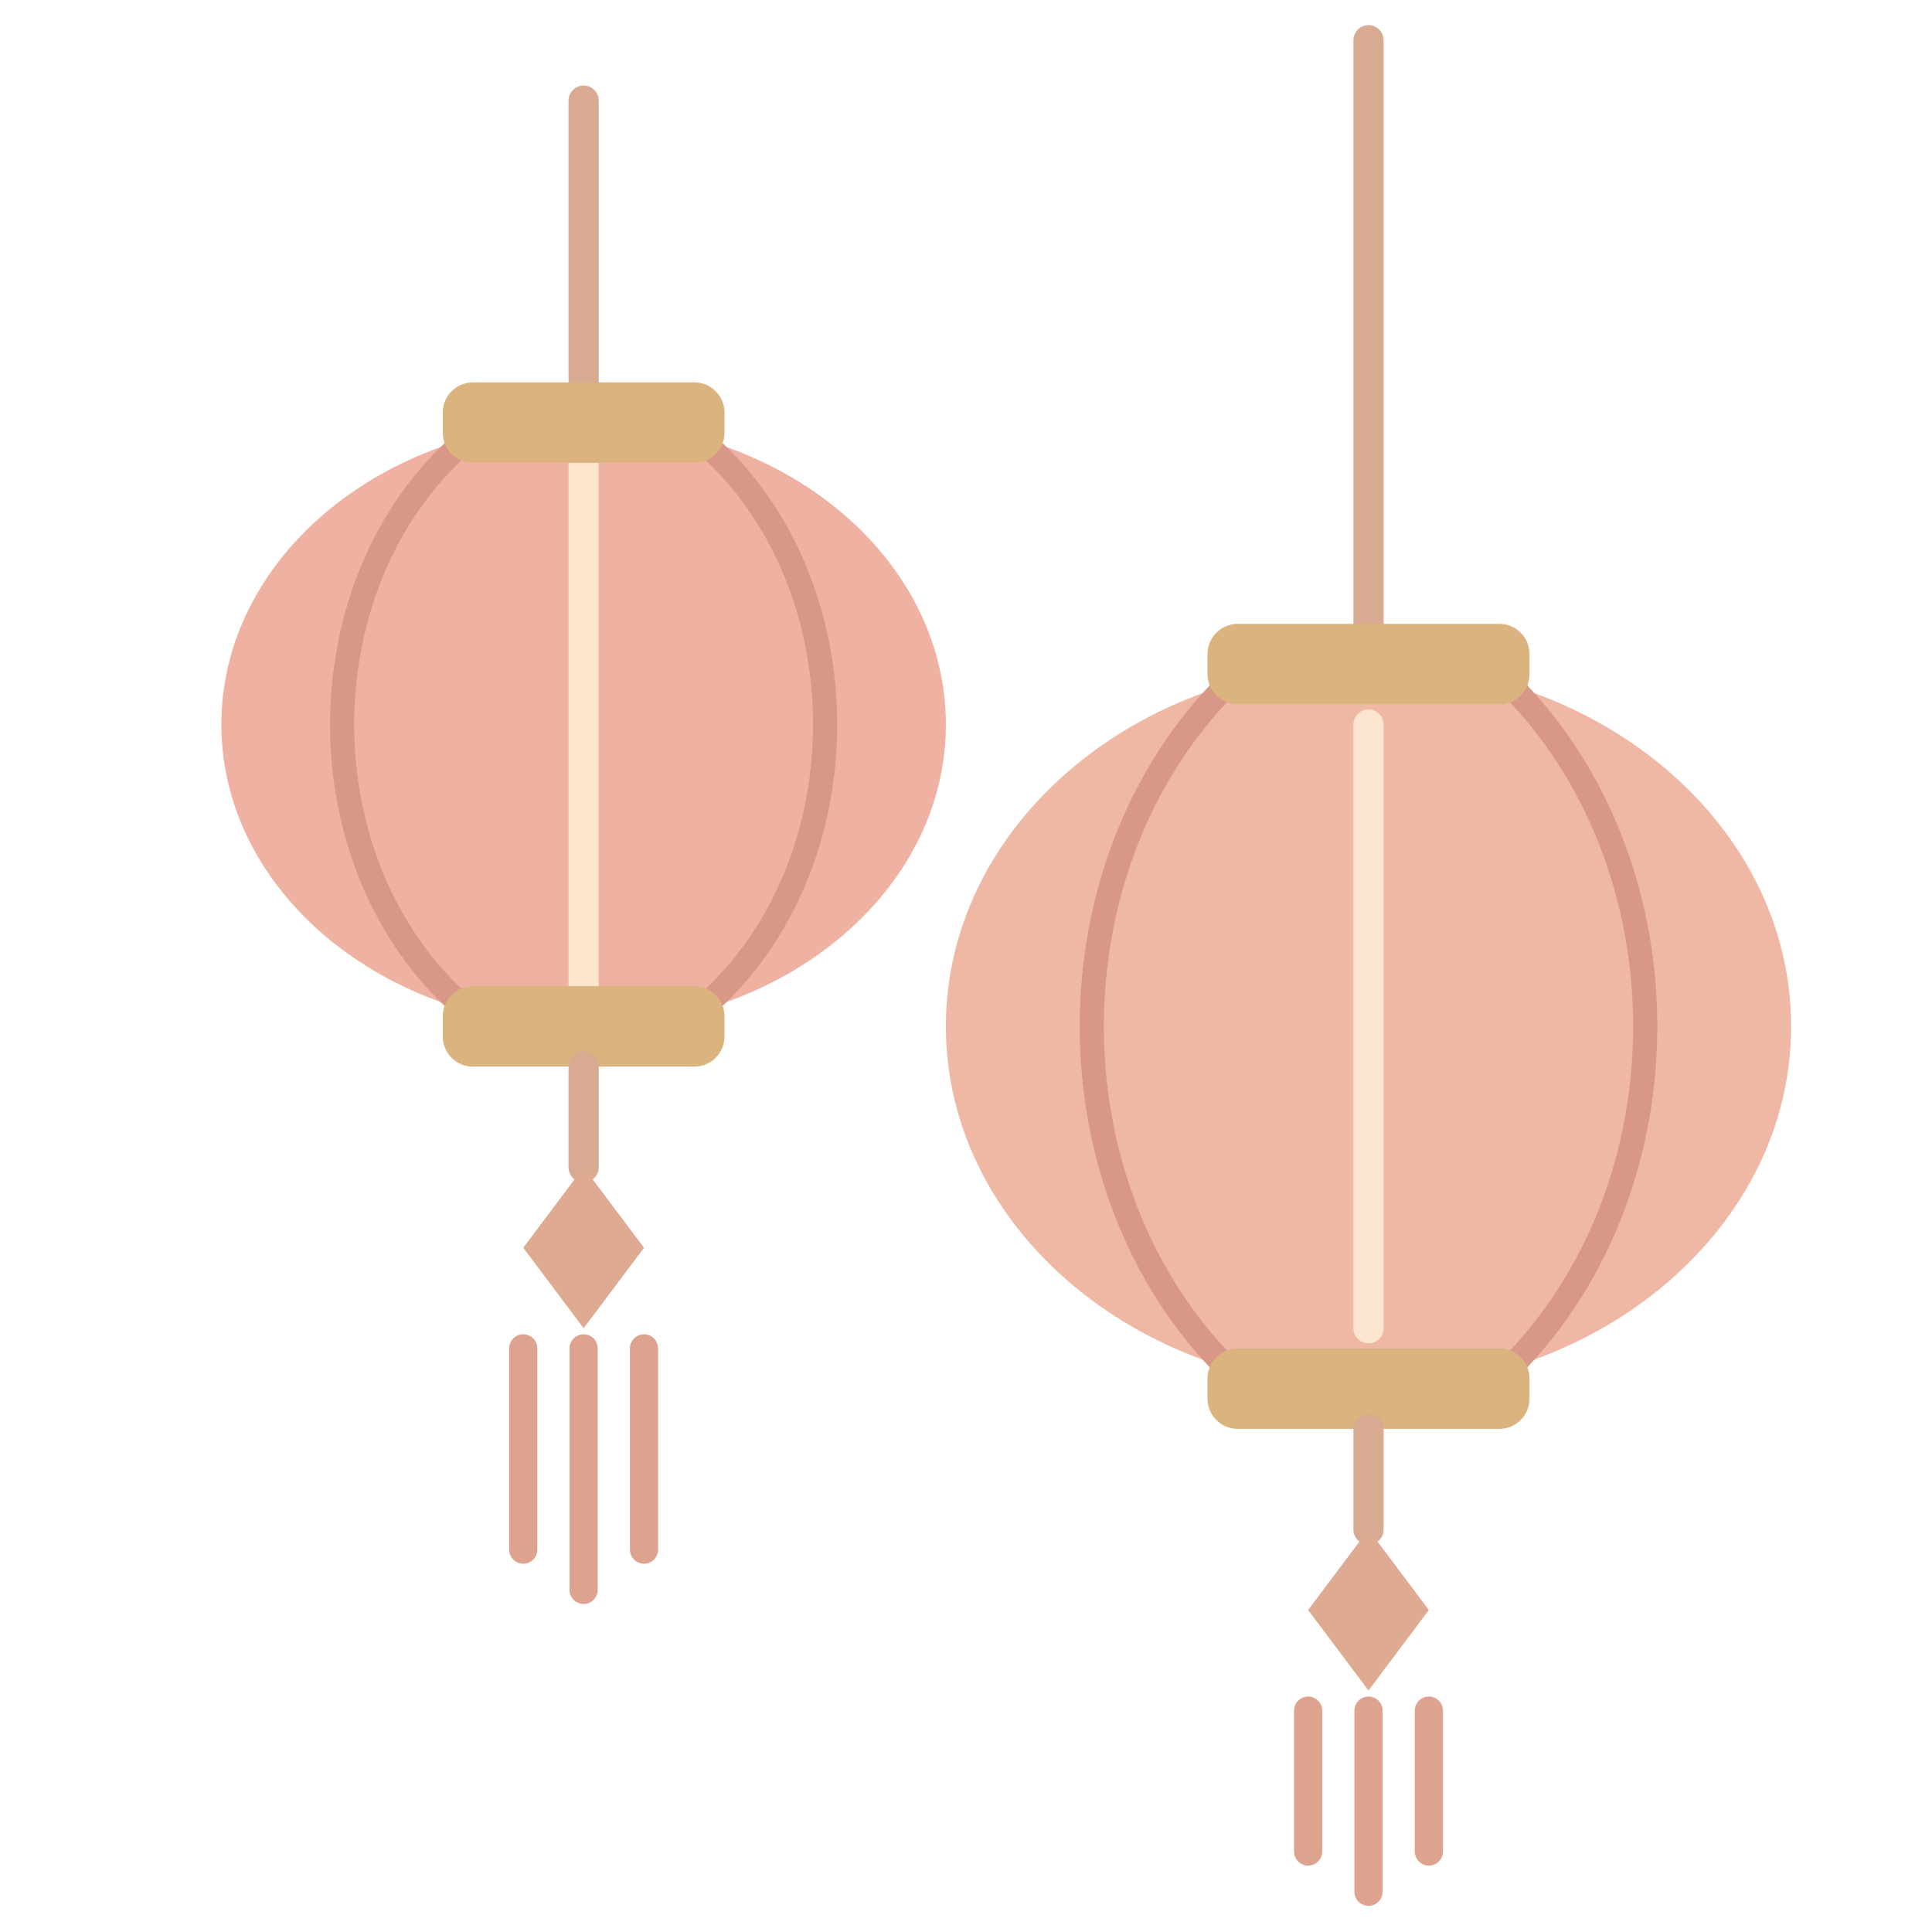
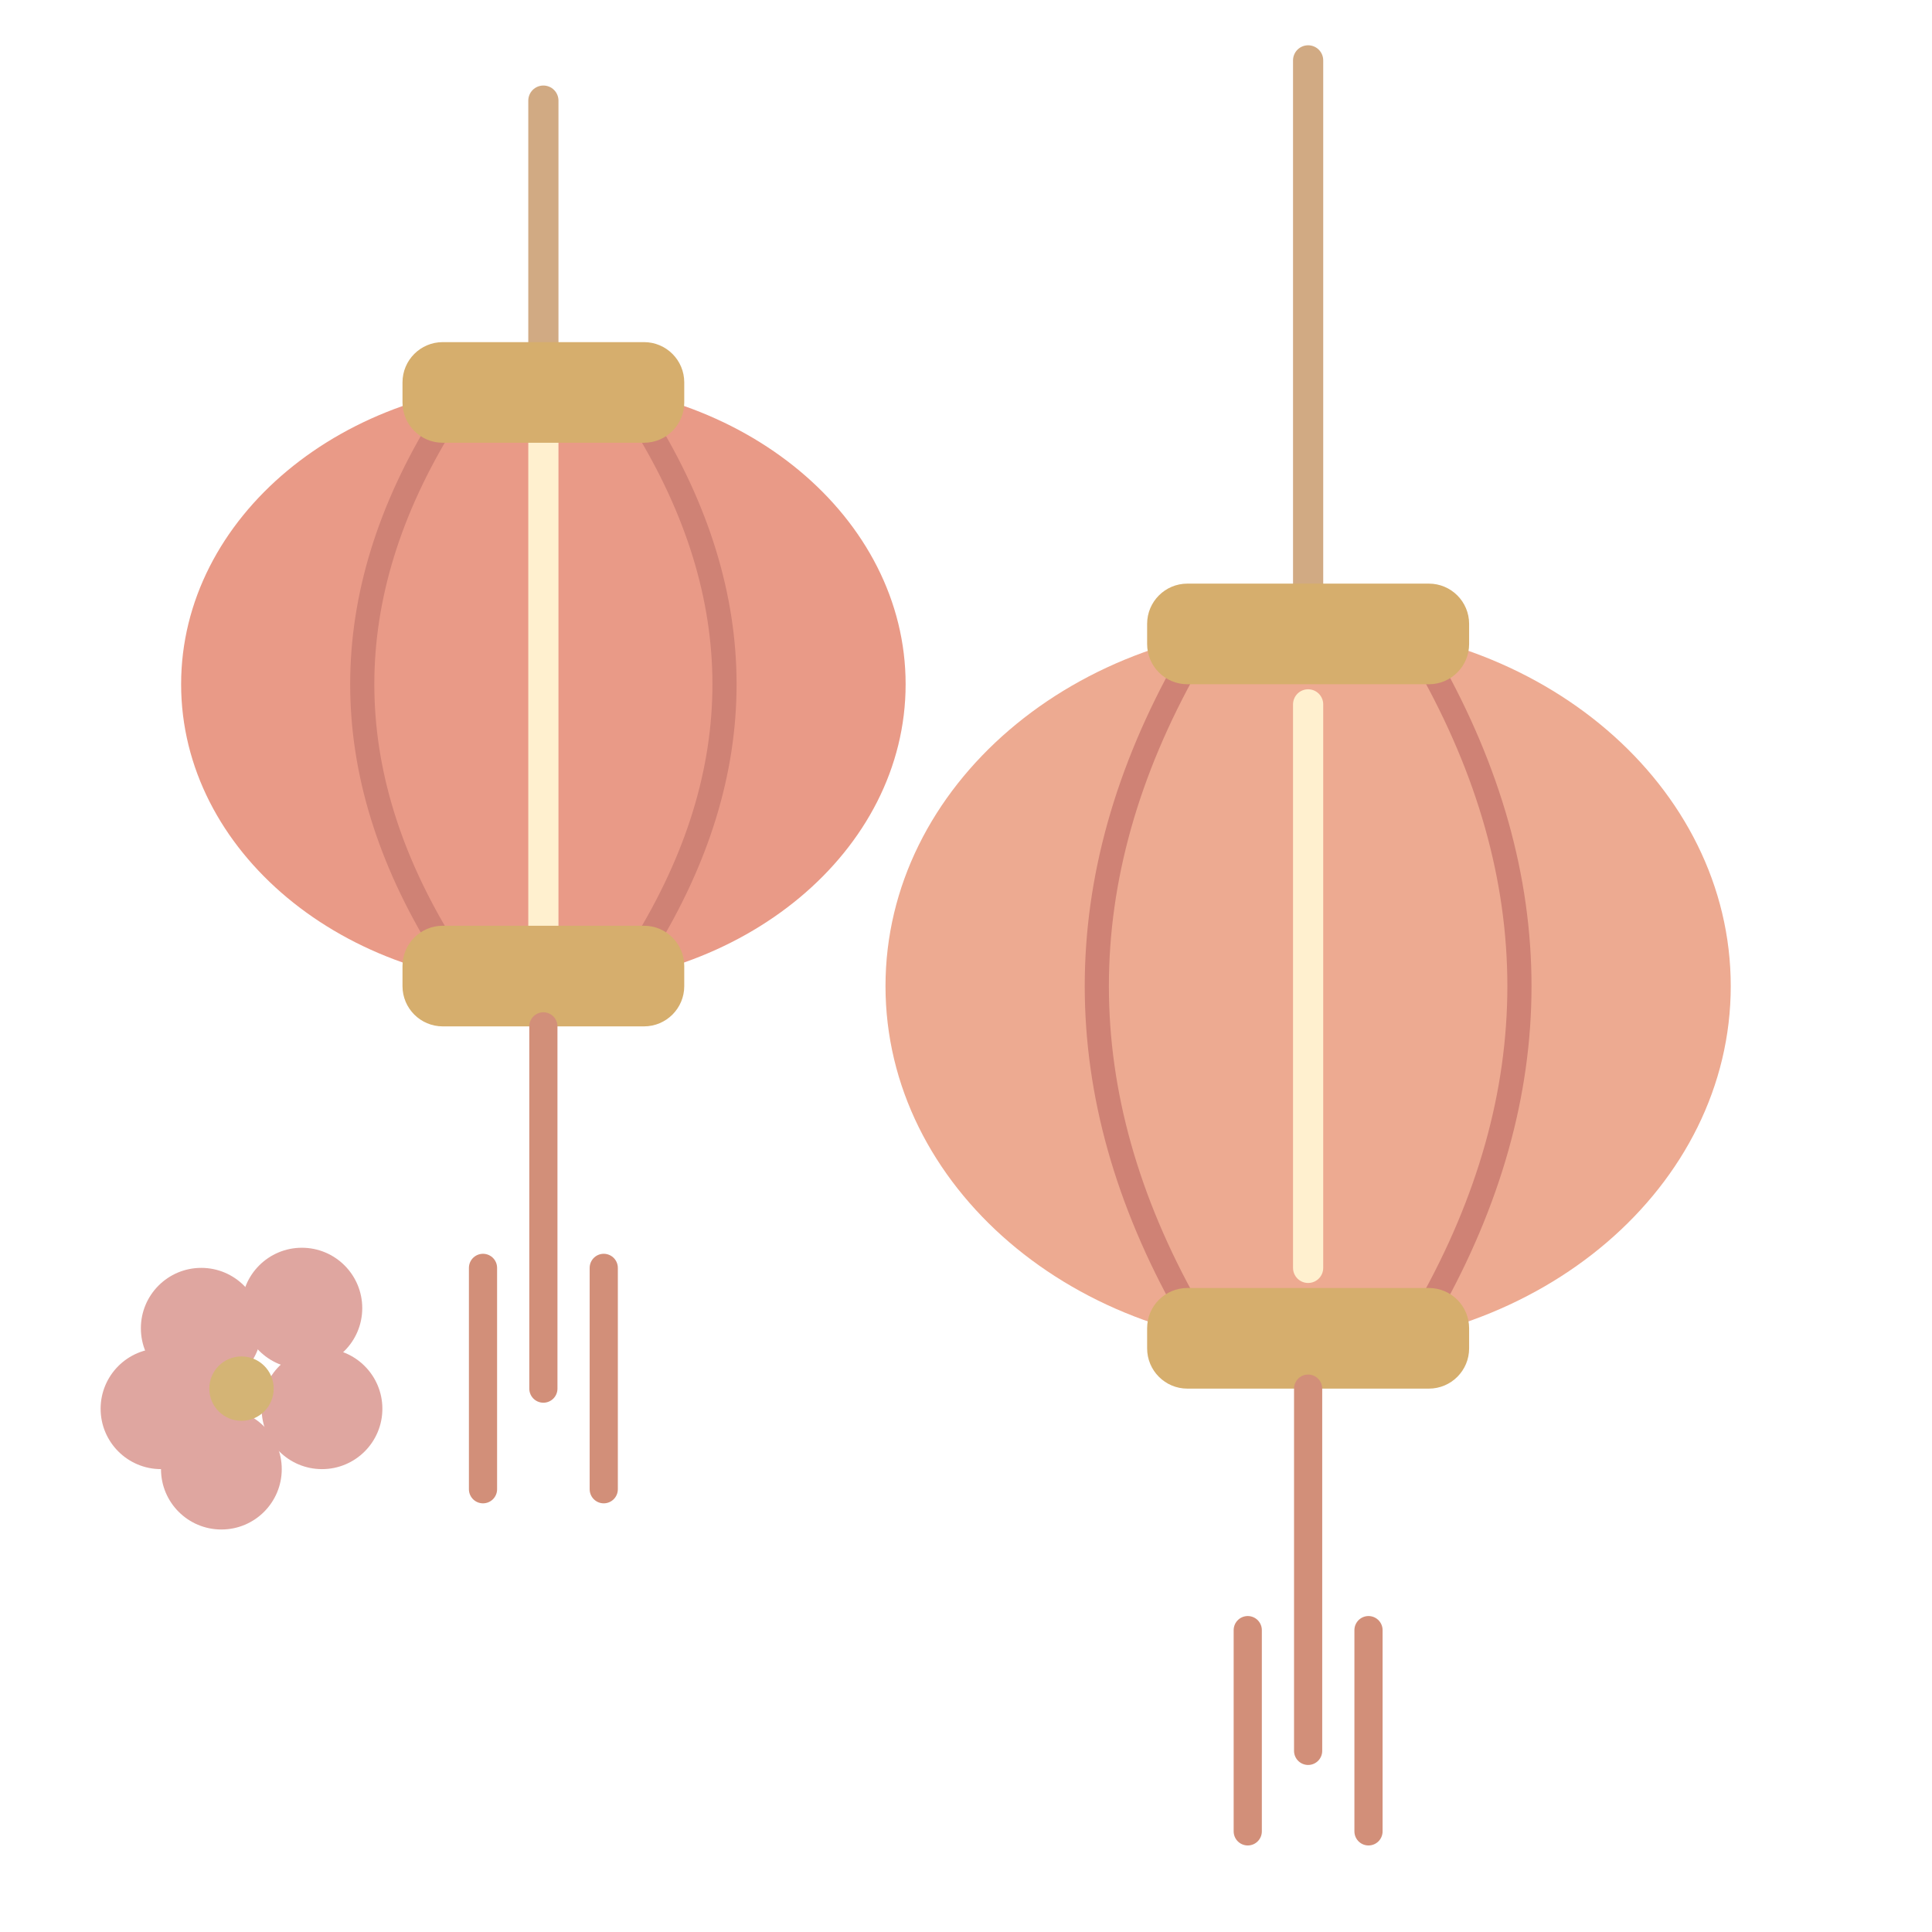
<svg xmlns="http://www.w3.org/2000/svg" viewBox="0 0 96 96" fill="none">
-   <g stroke-linecap="round" stroke-linejoin="round">
-     <path d="M29 5v15M68 2v30" stroke="#d8aa92" stroke-width="1.5" />
-     <ellipse cx="29" cy="36" rx="18" ry="15" fill="#efb2a2" />
-     <ellipse cx="68" cy="51" rx="21" ry="18" fill="#efb8a4" />
-     <g stroke="#d99788" stroke-width="1.2">
-       <path d="M23 22c-8 7-8 21 0 28M35 22c8 7 8 21 0 28M61 34c-9 9-9 25 0 34M75 34c9 9 9 25 0 34" />
+   <g stroke-linecap="round">
+     <path d="M27 5v15M65 3v29" stroke="#d1aa83" stroke-width="1.5" />
+     <ellipse cx="27" cy="34" rx="18" ry="15" fill="#e99a87" />
+     <ellipse cx="65" cy="49" rx="21" ry="18" fill="#edaa91" />
+     <path d="M22 21q-8 13 0 26m10-26q8 13 0 26M59 33q-9 16 0 32m12-32q9 16 0 32" stroke="#cf8275" stroke-width="1.2" fill="none" />
+     <path d="M27 22v24M65 35v28" stroke="#fff0cf" stroke-width="1.5" />
+     <g fill="#d6ae6d">
+       <rect x="20" y="17" width="14" height="5" rx="2" />
+       <rect x="20" y="46" width="14" height="5" rx="2" />
+       <rect x="57" y="29" width="16" height="5" rx="2" />
+       <rect x="57" y="64" width="16" height="5" rx="2" />
    </g>
-     <path d="M29 23v26M68 36v30" stroke="#fff0d8" stroke-width="1.5" opacity=".8" />
-     <g fill="#dbb37e">
-       <rect x="22" y="19" width="14" height="4" rx="1.5" />
-       <rect x="22" y="49" width="14" height="4" rx="1.5" />
-       <rect x="60" y="31" width="16" height="4" rx="1.5" />
-       <rect x="60" y="67" width="16" height="4" rx="1.5" />
-     </g>
-     <path d="M29 53v5M68 71v5" stroke="#d8aa92" stroke-width="1.5" />
-     <path d="m29 58-3 4 3 4 3-4-3-4m39 18-3 4 3 4 3-4-3-4" fill="#dfaa92" />
-     <path d="M26 67v10m3-10v12m3-12v10M65 85v7m3-7v9m3-9v7" stroke="#dea38f" stroke-width="1.4" />
+     <path d="M27 51v18M24 63v11m6-11v11M65 69v18m-3-6v10m6-10v10" stroke="#d28f79" stroke-width="1.4" />
  </g>
+   <g fill="#dfa6a0">
+     <circle cx="10" cy="66" r="3" />
+     <circle cx="15" cy="65" r="3" />
+     <circle cx="16" cy="70" r="3" />
+     <circle cx="11" cy="73" r="3" />
+     <circle cx="8" cy="70" r="3" />
+   </g>
+   <circle cx="12" cy="69" r="1.6" fill="#d4b475" />
</svg>
